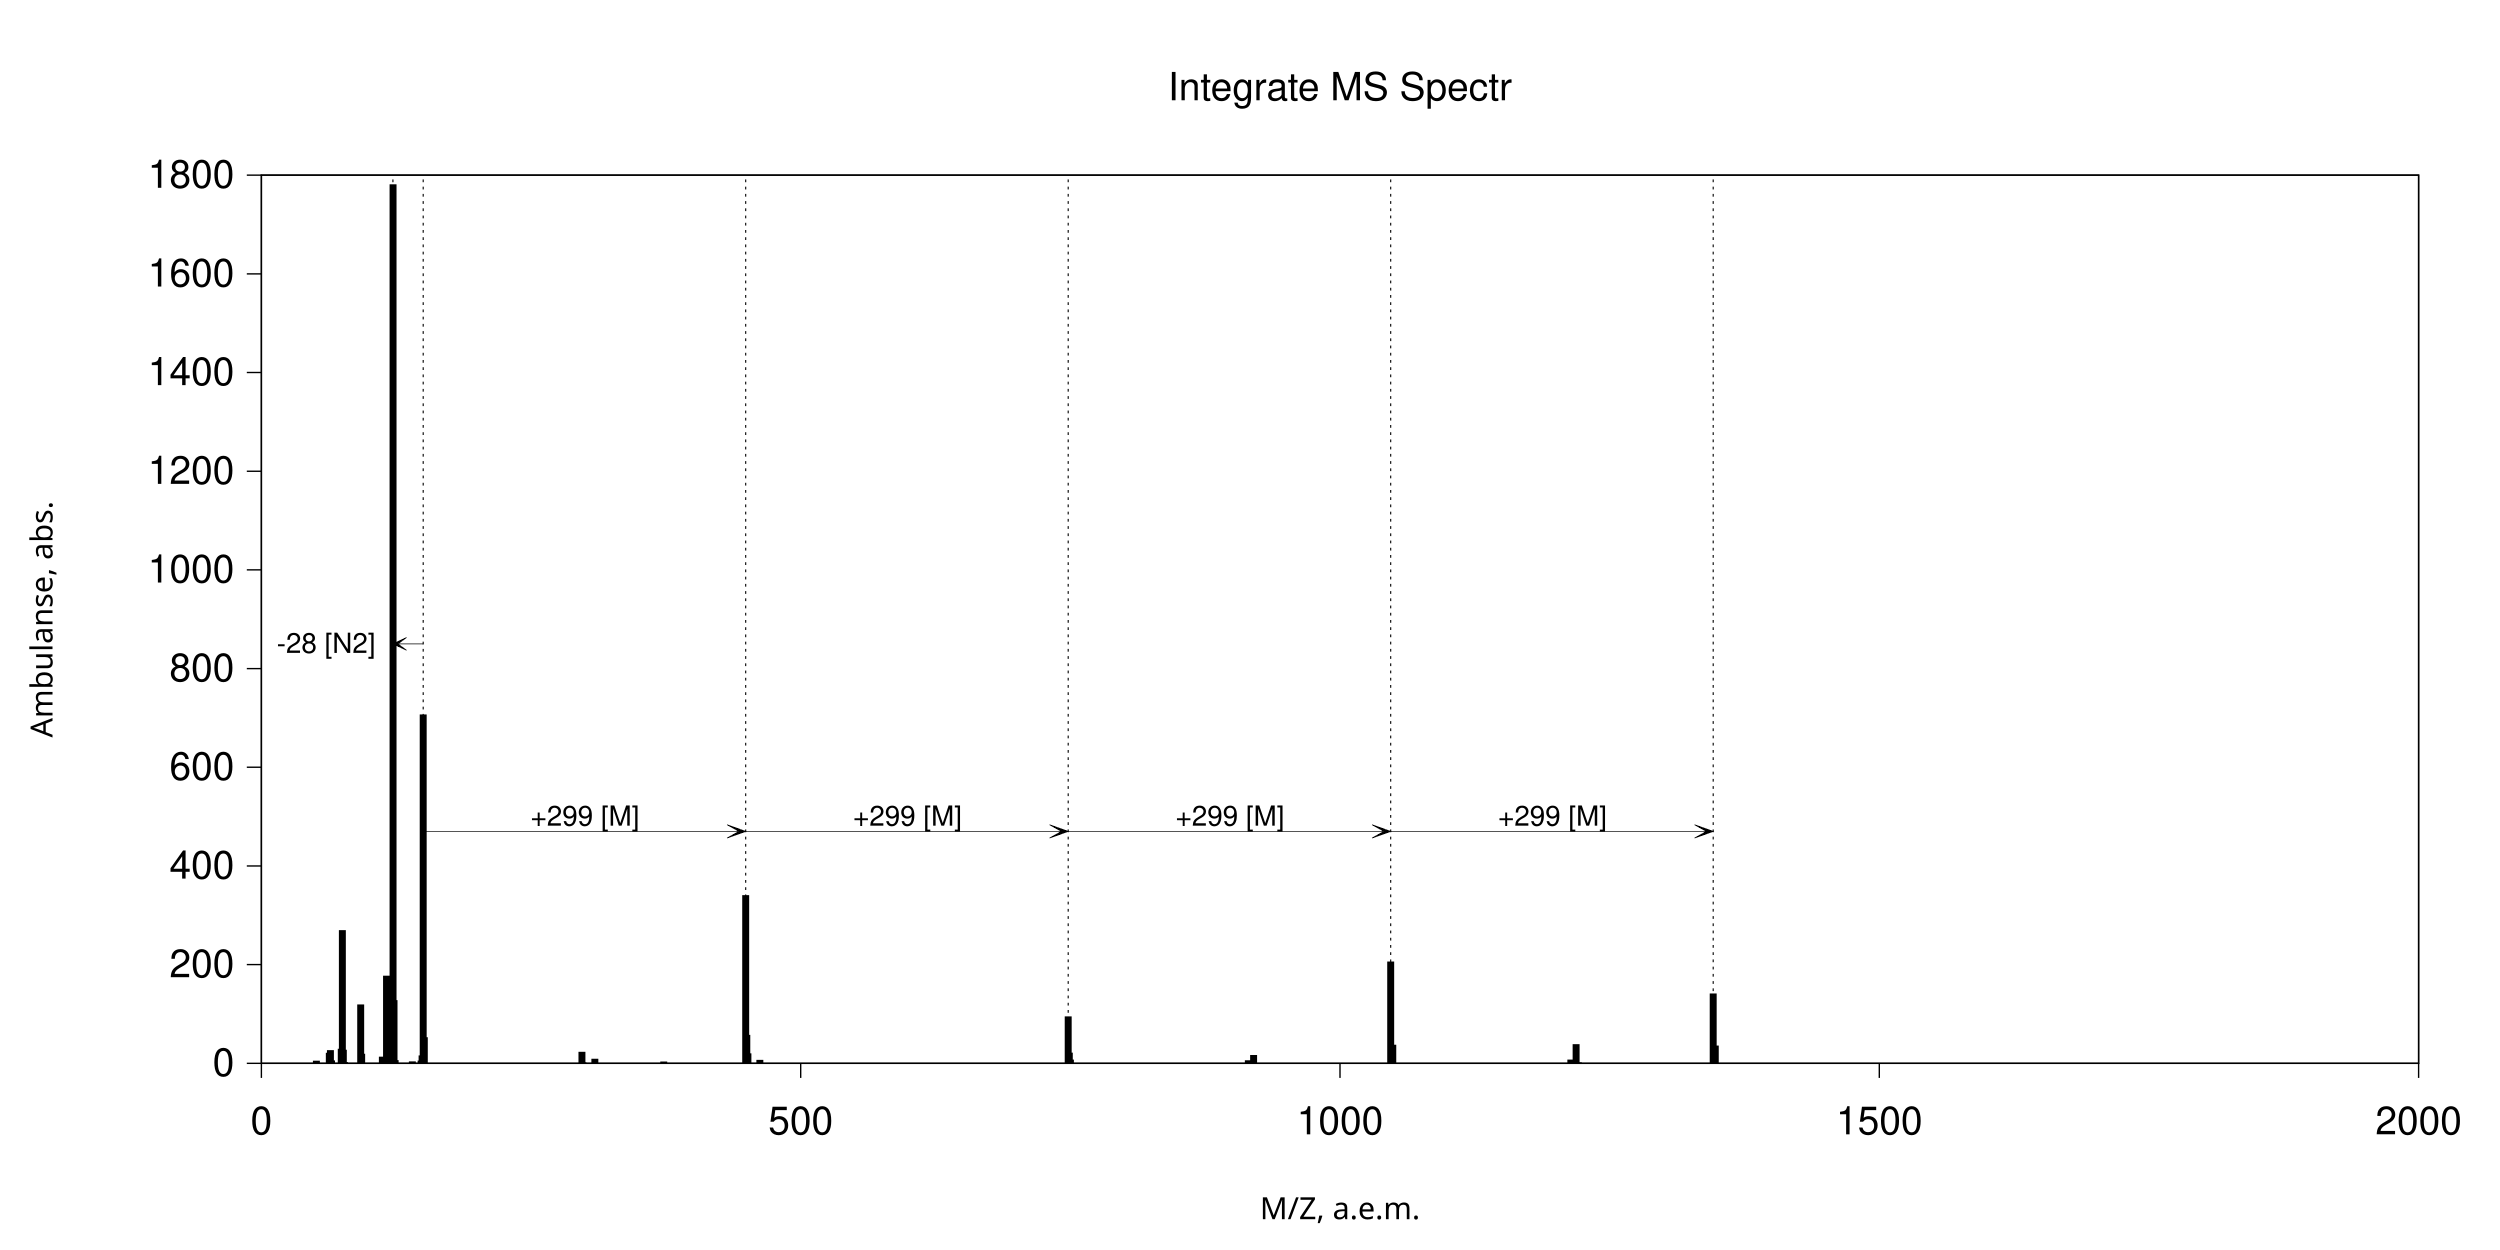
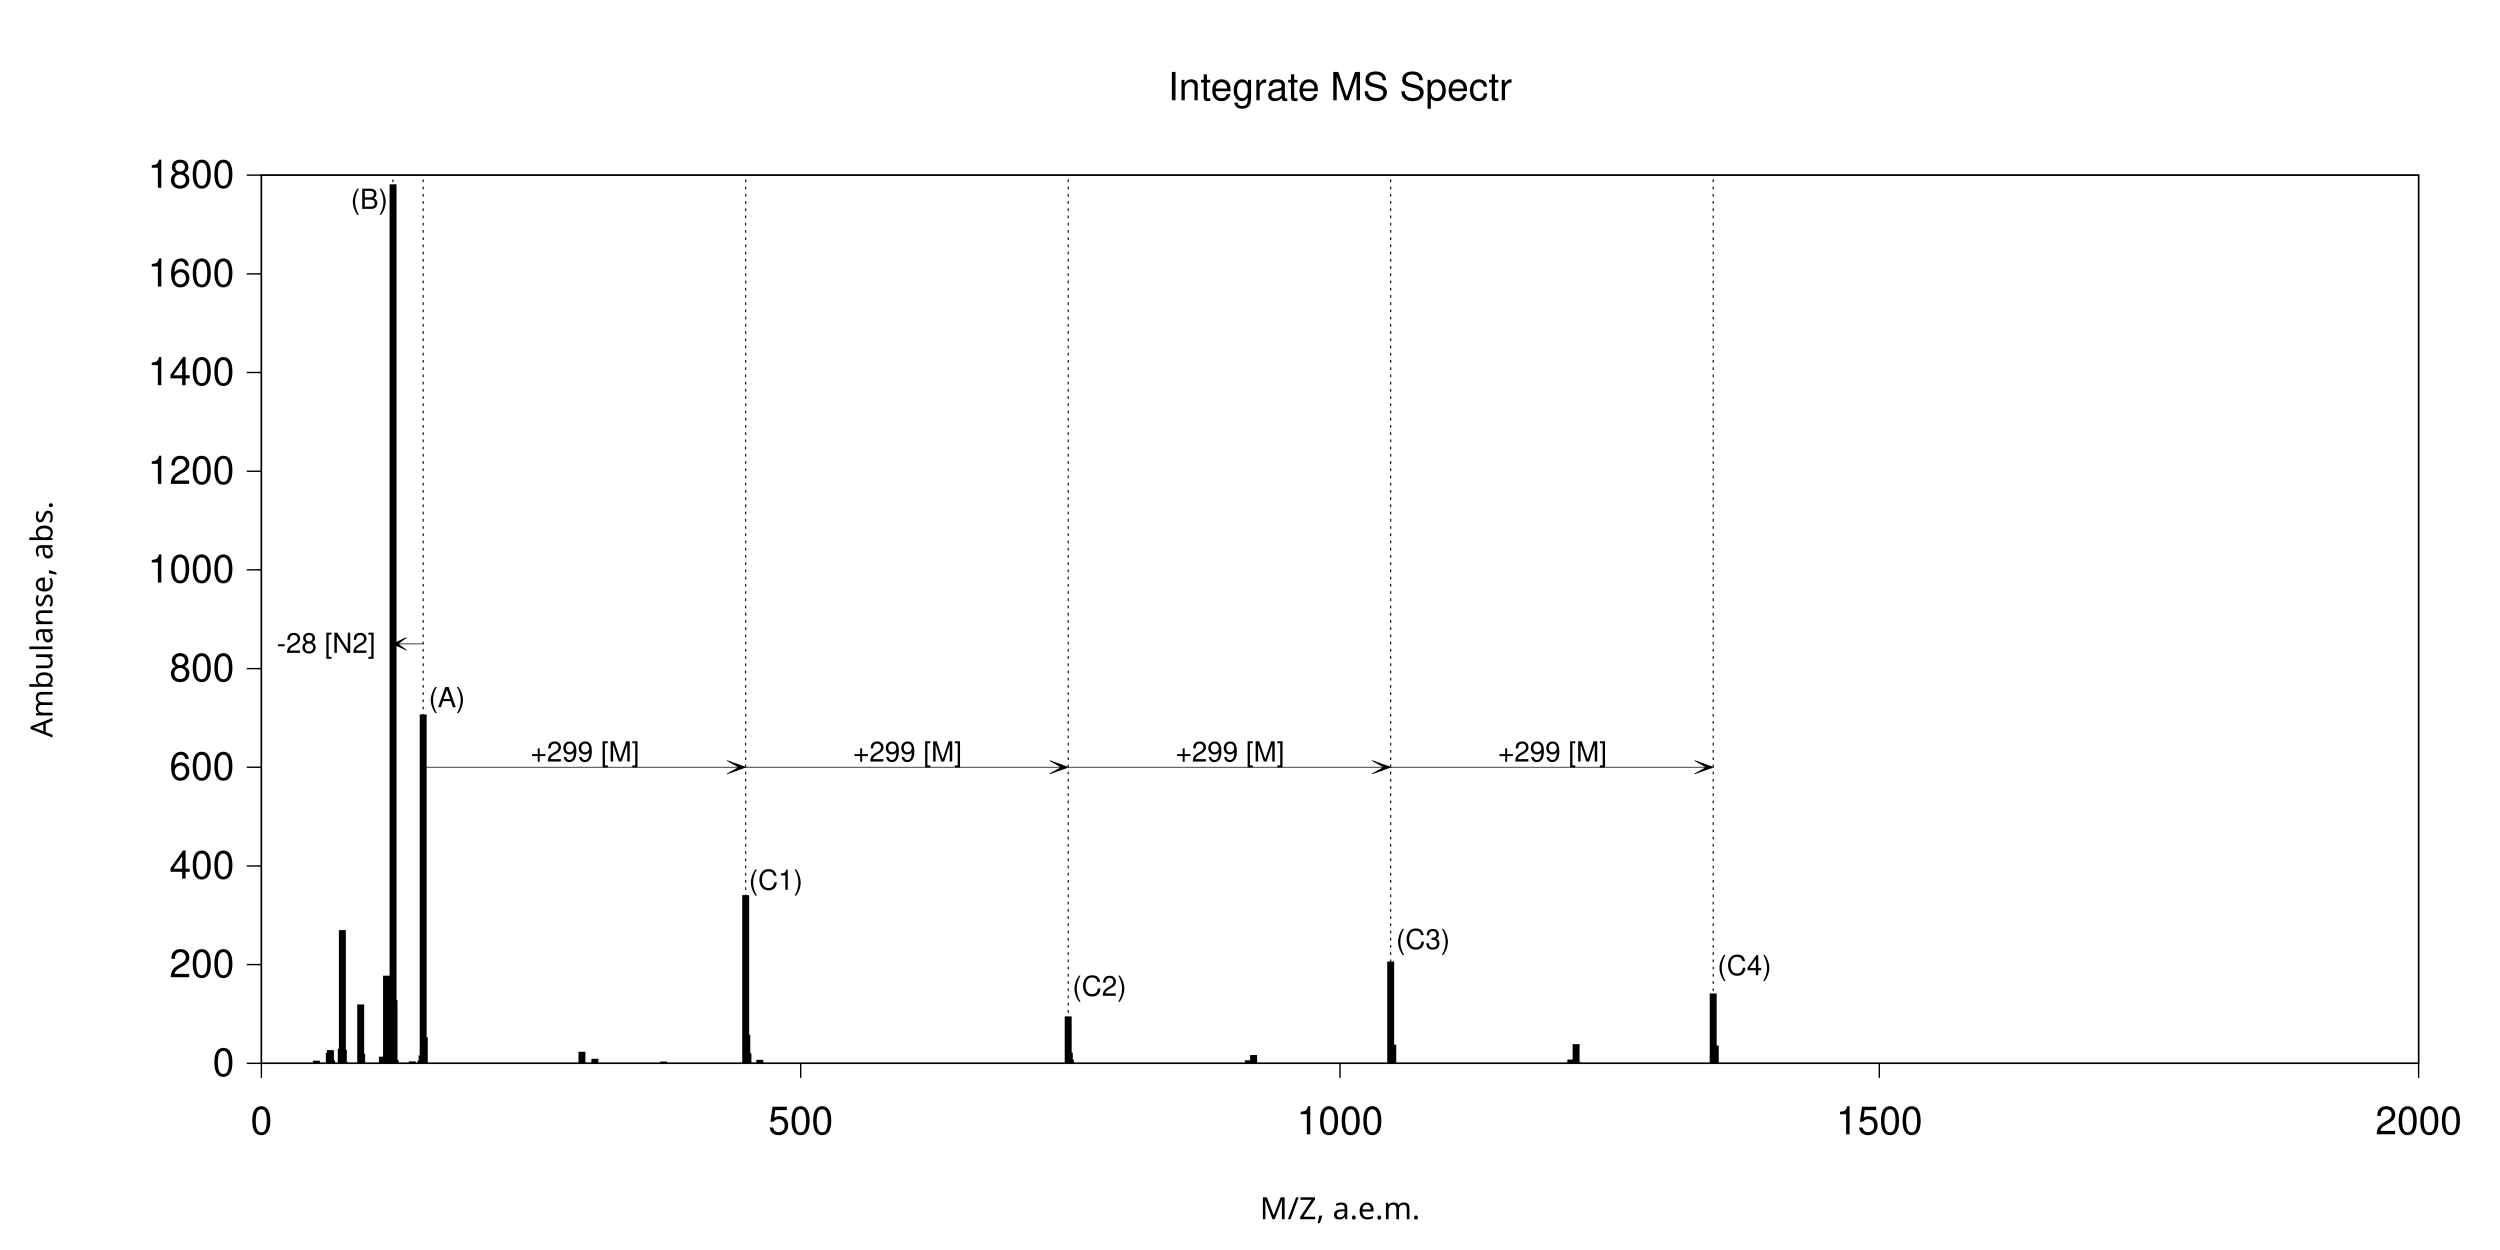
<svg xmlns="http://www.w3.org/2000/svg" xmlns:xlink="http://www.w3.org/1999/xlink" width="1800" height="900" viewBox="0 0 1800 900">
  <g id="gnuplot_canvas">
    <rect x="0" y="0" width="1800" height="900" fill="none" />
    <defs>
      <circle id="gpDot" r="0.5" stroke-width="0.5" />
      <path id="gpPt0" stroke-width="0.095" stroke="currentColor" d="M-1,0 h2 M0,-1 v2" />
      <path id="gpPt1" stroke-width="0.095" stroke="currentColor" d="M-1,-1 L1,1 M1,-1 L-1,1" />
      <path id="gpPt2" stroke-width="0.095" stroke="currentColor" d="M-1,0 L1,0 M0,-1 L0,1 M-1,-1 L1,1 M-1,1 L1,-1" />
      <rect id="gpPt3" stroke-width="0.095" stroke="currentColor" x="-1" y="-1" width="2" height="2" />
      <rect id="gpPt4" stroke-width="0.095" stroke="currentColor" fill="currentColor" x="-1" y="-1" width="2" height="2" />
      <circle id="gpPt5" stroke-width="0.095" stroke="currentColor" cx="0" cy="0" r="1" />
      <use xlink:href="#gpPt5" id="gpPt6" fill="currentColor" stroke="none" />
      <path id="gpPt7" stroke-width="0.095" stroke="currentColor" d="M0,-1.33 L-1.33,0.67 L1.33,0.67 z" />
      <use xlink:href="#gpPt7" id="gpPt8" fill="currentColor" stroke="none" />
      <use xlink:href="#gpPt7" id="gpPt9" stroke="currentColor" transform="rotate(180)" />
      <use xlink:href="#gpPt9" id="gpPt10" fill="currentColor" stroke="none" />
      <use xlink:href="#gpPt3" id="gpPt11" stroke="currentColor" transform="rotate(45)" />
      <use xlink:href="#gpPt11" id="gpPt12" fill="currentColor" stroke="none" />
      <path id="gpPt13" stroke-width="0.095" stroke="currentColor" d="M0,1.330 L1.265,0.411 L0.782,-1.067 L-0.782,-1.076 L-1.265,0.411 z" />
      <use xlink:href="#gpPt13" id="gpPt14" fill="currentColor" stroke="none" />
      <filter id="textbox" filterUnits="objectBoundingBox" x="0" y="0" height="1" width="1">
        <feFlood flood-color="white" flood-opacity="1" result="bgnd" />
        <feComposite in="SourceGraphic" in2="bgnd" operator="atop" />
      </filter>
      <filter id="greybox" filterUnits="objectBoundingBox" x="0" y="0" height="1" width="1">
        <feFlood flood-color="lightgrey" flood-opacity="1" result="grey" />
        <feComposite in="SourceGraphic" in2="grey" operator="atop" />
      </filter>
    </defs>
    <g fill="none" color="white" stroke="currentColor" stroke-width="1.00" stroke-linecap="butt" stroke-linejoin="miter">
</g>
    <g fill="none" color="black" stroke="currentColor" stroke-width="1.00" stroke-linecap="butt" stroke-linejoin="miter">
      <path stroke="black" d="M188.2,765.6 L177.7,765.6  " />
      <g transform="translate(168.7,774.7)" stroke="none" fill="black" font-family="Helvetica" font-size="28.00" text-anchor="end">
        <text>
          <tspan font-family="Helvetica"> 0</tspan>
        </text>
      </g>
    </g>
    <g fill="none" color="black" stroke="currentColor" stroke-width="1.00" stroke-linecap="butt" stroke-linejoin="miter">
      <path stroke="black" d="M188.2,694.5 L177.7,694.5  " />
      <g transform="translate(168.7,703.6)" stroke="none" fill="black" font-family="Helvetica" font-size="28.00" text-anchor="end">
        <text>
          <tspan font-family="Helvetica"> 200</tspan>
        </text>
      </g>
    </g>
    <g fill="none" color="black" stroke="currentColor" stroke-width="1.00" stroke-linecap="butt" stroke-linejoin="miter">
      <path stroke="black" d="M188.2,623.5 L177.7,623.5  " />
      <g transform="translate(168.7,632.6)" stroke="none" fill="black" font-family="Helvetica" font-size="28.00" text-anchor="end">
        <text>
          <tspan font-family="Helvetica"> 400</tspan>
        </text>
      </g>
    </g>
    <g fill="none" color="black" stroke="currentColor" stroke-width="1.00" stroke-linecap="butt" stroke-linejoin="miter">
      <path stroke="black" d="M188.2,552.4 L177.7,552.4  " />
      <g transform="translate(168.7,561.5)" stroke="none" fill="black" font-family="Helvetica" font-size="28.00" text-anchor="end">
        <text>
          <tspan font-family="Helvetica"> 600</tspan>
        </text>
      </g>
    </g>
    <g fill="none" color="black" stroke="currentColor" stroke-width="1.00" stroke-linecap="butt" stroke-linejoin="miter">
      <path stroke="black" d="M188.2,481.4 L177.7,481.4  " />
      <g transform="translate(168.7,490.5)" stroke="none" fill="black" font-family="Helvetica" font-size="28.00" text-anchor="end">
        <text>
          <tspan font-family="Helvetica"> 800</tspan>
        </text>
      </g>
    </g>
    <g fill="none" color="black" stroke="currentColor" stroke-width="1.00" stroke-linecap="butt" stroke-linejoin="miter">
      <path stroke="black" d="M188.2,410.3 L177.7,410.3  " />
      <g transform="translate(168.7,419.4)" stroke="none" fill="black" font-family="Helvetica" font-size="28.00" text-anchor="end">
        <text>
          <tspan font-family="Helvetica"> 1000</tspan>
        </text>
      </g>
    </g>
    <g fill="none" color="black" stroke="currentColor" stroke-width="1.00" stroke-linecap="butt" stroke-linejoin="miter">
      <path stroke="black" d="M188.2,339.3 L177.7,339.3  " />
      <g transform="translate(168.7,348.4)" stroke="none" fill="black" font-family="Helvetica" font-size="28.00" text-anchor="end">
        <text>
          <tspan font-family="Helvetica"> 1200</tspan>
        </text>
      </g>
    </g>
    <g fill="none" color="black" stroke="currentColor" stroke-width="1.00" stroke-linecap="butt" stroke-linejoin="miter">
      <path stroke="black" d="M188.2,268.2 L177.7,268.2  " />
      <g transform="translate(168.7,277.3)" stroke="none" fill="black" font-family="Helvetica" font-size="28.00" text-anchor="end">
        <text>
          <tspan font-family="Helvetica"> 1400</tspan>
        </text>
      </g>
    </g>
    <g fill="none" color="black" stroke="currentColor" stroke-width="1.00" stroke-linecap="butt" stroke-linejoin="miter">
      <path stroke="black" d="M188.2,197.2 L177.7,197.2  " />
      <g transform="translate(168.7,206.3)" stroke="none" fill="black" font-family="Helvetica" font-size="28.00" text-anchor="end">
        <text>
          <tspan font-family="Helvetica"> 1600</tspan>
        </text>
      </g>
    </g>
    <g fill="none" color="black" stroke="currentColor" stroke-width="1.00" stroke-linecap="butt" stroke-linejoin="miter">
      <path stroke="black" d="M188.2,126.1 L177.7,126.1  " />
      <g transform="translate(168.7,135.2)" stroke="none" fill="black" font-family="Helvetica" font-size="28.00" text-anchor="end">
        <text>
          <tspan font-family="Helvetica"> 1800</tspan>
        </text>
      </g>
    </g>
    <g fill="none" color="black" stroke="currentColor" stroke-width="1.00" stroke-linecap="butt" stroke-linejoin="miter">
      <path stroke="black" d="M188.2,765.6 L188.2,776.1  " />
      <g transform="translate(188.2,816.7)" stroke="none" fill="black" font-family="Helvetica" font-size="28.00" text-anchor="middle">
        <text>
          <tspan font-family="Helvetica"> 0</tspan>
        </text>
      </g>
    </g>
    <g fill="none" color="black" stroke="currentColor" stroke-width="1.00" stroke-linecap="butt" stroke-linejoin="miter">
      <path stroke="black" d="M576.5,765.6 L576.5,776.1  " />
      <g transform="translate(576.5,816.7)" stroke="none" fill="black" font-family="Helvetica" font-size="28.00" text-anchor="middle">
        <text>
          <tspan font-family="Helvetica"> 500</tspan>
        </text>
      </g>
    </g>
    <g fill="none" color="black" stroke="currentColor" stroke-width="1.00" stroke-linecap="butt" stroke-linejoin="miter">
      <path stroke="black" d="M964.8,765.6 L964.8,776.1  " />
      <g transform="translate(964.8,816.7)" stroke="none" fill="black" font-family="Helvetica" font-size="28.00" text-anchor="middle">
        <text>
          <tspan font-family="Helvetica"> 1000</tspan>
        </text>
      </g>
    </g>
    <g fill="none" color="black" stroke="currentColor" stroke-width="1.00" stroke-linecap="butt" stroke-linejoin="miter">
      <path stroke="black" d="M1353.1,765.6 L1353.1,776.1  " />
      <g transform="translate(1353.1,816.7)" stroke="none" fill="black" font-family="Helvetica" font-size="28.00" text-anchor="middle">
        <text>
          <tspan font-family="Helvetica"> 1500</tspan>
        </text>
      </g>
    </g>
    <g fill="none" color="black" stroke="currentColor" stroke-width="1.00" stroke-linecap="butt" stroke-linejoin="miter">
      <path stroke="black" d="M1741.4,765.6 L1741.4,776.1  " />
      <g transform="translate(1741.4,816.7)" stroke="none" fill="black" font-family="Helvetica" font-size="28.00" text-anchor="middle">
        <text>
          <tspan font-family="Helvetica"> 2000</tspan>
        </text>
      </g>
    </g>
    <g fill="none" color="black" stroke="currentColor" stroke-width="1.00" stroke-linecap="butt" stroke-linejoin="miter">
</g>
    <g fill="none" color="black" stroke="currentColor" stroke-width="1.00" stroke-linecap="butt" stroke-linejoin="miter">
      <path stroke="black" d="M188.2,126.1 L188.2,765.6 L1741.4,765.6 L1741.4,126.1 L188.2,126.1 Z  " />
+       <g transform="translate(265.9,150.4)" stroke="none" fill="black" font-family="Helvetica" font-size="20.00" text-anchor="middle">
+         <text>
+           <tspan font-family="Helvetica">(B)</tspan>
+         </text>
+       </g>
+       <g transform="translate(321.8,509.2)" stroke="none" fill="black" font-family="Helvetica" font-size="20.00" text-anchor="middle">
+         <text>
+           <tspan font-family="Helvetica">(A)</tspan>
+         </text>
+       </g>
+       <g transform="translate(558.6,640.6)" stroke="none" fill="black" font-family="Helvetica" font-size="20.00" text-anchor="middle">
+         <text>
+           <tspan font-family="Helvetica">(C1)</tspan>
+         </text>
+       </g>
+       <g transform="translate(791.6,717.0)" stroke="none" fill="black" font-family="Helvetica" font-size="20.00" text-anchor="middle">
+         <text>
+           <tspan font-family="Helvetica">(C2)</tspan>
+         </text>
+       </g>
+       <g transform="translate(1024.6,683.3)" stroke="none" fill="black" font-family="Helvetica" font-size="20.00" text-anchor="middle">
+         <text>
+           <tspan font-family="Helvetica">(C3)</tspan>
+         </text>
+       </g>
+       <g transform="translate(1256.0,702.1)" stroke="none" fill="black" font-family="Helvetica" font-size="20.00" text-anchor="middle">
+         <text>
+           <tspan font-family="Helvetica">(C4)</tspan>
+         </text>
+       </g>
      <g transform="translate(234.8,470.1)" stroke="none" fill="black" font-family="Helvetica" font-size="20.00" text-anchor="middle">
        <text>
          <tspan font-family="Helvetica">-28 [N2]</tspan>
        </text>
      </g>
-       <g transform="translate(421.2,594.5)" stroke="none" fill="black" font-family="Helvetica" font-size="20.00" text-anchor="middle">
+       <g transform="translate(421.2,548.3)" stroke="none" fill="black" font-family="Helvetica" font-size="20.00" text-anchor="middle">
        <text>
          <tspan font-family="Helvetica">+299 [M]</tspan>
        </text>
      </g>
-       <g transform="translate(653.4,594.5)" stroke="none" fill="black" font-family="Helvetica" font-size="20.00" text-anchor="middle">
+       <g transform="translate(653.4,548.3)" stroke="none" fill="black" font-family="Helvetica" font-size="20.00" text-anchor="middle">
        <text>
          <tspan font-family="Helvetica">+299 [M]</tspan>
        </text>
      </g>
-       <g transform="translate(885.6,594.5)" stroke="none" fill="black" font-family="Helvetica" font-size="20.00" text-anchor="middle">
+       <g transform="translate(885.6,548.3)" stroke="none" fill="black" font-family="Helvetica" font-size="20.00" text-anchor="middle">
        <text>
          <tspan font-family="Helvetica">+299 [M]</tspan>
        </text>
      </g>
-       <g transform="translate(1117.8,594.5)" stroke="none" fill="black" font-family="Helvetica" font-size="20.00" text-anchor="middle">
+       <g transform="translate(1117.8,548.3)" stroke="none" fill="black" font-family="Helvetica" font-size="20.00" text-anchor="middle">
        <text>
          <tspan font-family="Helvetica">+299 [M]</tspan>
        </text>
      </g>
    </g>
    <g fill="none" color="black" stroke="black" stroke-width="0.80" stroke-linecap="butt" stroke-linejoin="miter">
</g>
    <g fill="none" color="black" stroke="currentColor" stroke-width="0.80" stroke-linecap="butt" stroke-linejoin="miter">
      <path stroke="black" stroke-dasharray="2.0,3.2" d="M282.9,765.6 L282.9,126.1  " />
    </g>
    <g fill="none" color="black" stroke="currentColor" stroke-width="0.80" stroke-linecap="butt" stroke-linejoin="miter">
      <path stroke="black" stroke-dasharray="2.0,3.2" d="M304.7,765.6 L304.7,126.1  " />
    </g>
    <g fill="none" color="black" stroke="currentColor" stroke-width="0.80" stroke-linecap="butt" stroke-linejoin="miter">
      <path stroke="black" stroke-dasharray="2.0,3.2" d="M536.9,765.6 L536.9,126.1  " />
    </g>
    <g fill="none" color="black" stroke="currentColor" stroke-width="0.80" stroke-linecap="butt" stroke-linejoin="miter">
      <path stroke="black" stroke-dasharray="2.0,3.2" d="M769.1,765.6 L769.1,126.1  " />
    </g>
    <g fill="none" color="black" stroke="currentColor" stroke-width="0.80" stroke-linecap="butt" stroke-linejoin="miter">
      <path stroke="black" stroke-dasharray="2.0,3.2" d="M1001.3,765.6 L1001.3,126.1  " />
    </g>
    <g fill="none" color="black" stroke="currentColor" stroke-width="0.80" stroke-linecap="butt" stroke-linejoin="miter">
      <path stroke="black" stroke-dasharray="2.0,3.2" d="M1233.5,765.6 L1233.5,126.1  " />
    </g>
    <g fill="none" color="black" stroke="black" stroke-width="0.50" stroke-linecap="butt" stroke-linejoin="miter">
</g>
    <g fill="none" color="black" stroke="currentColor" stroke-width="0.50" stroke-linecap="butt" stroke-linejoin="miter">
      <g stroke="none" shape-rendering="crispEdges">
        <polygon fill="black" points="286.5,463.6 292.7,468.2 282.9,463.6 292.7,459.0 286.5,463.6 " />
      </g>
      <path stroke="black" d="M286.5,463.6 L292.7,468.2 L282.9,463.6 L292.7,459.0 L286.5,463.6 M304.7,463.6 L286.5,463.6  " />
    </g>
    <g fill="none" color="black" stroke="currentColor" stroke-width="0.50" stroke-linecap="butt" stroke-linejoin="miter">
      <g stroke="none" shape-rendering="crispEdges">
-         <polygon fill="black" points="532.0,598.6 523.5,593.8 536.9,598.6 523.5,603.4 532.0,598.6 " />
-       </g>
-       <path stroke="black" d="M532.0,598.6 L523.5,593.8 L536.9,598.6 L523.5,603.4 L532.0,598.6 M304.7,598.6 L532.0,598.6  " />
-     </g>
-     <g fill="none" color="black" stroke="currentColor" stroke-width="0.50" stroke-linecap="butt" stroke-linejoin="miter">
-       <g stroke="none" shape-rendering="crispEdges">
-         <polygon fill="black" points="764.2,598.6 755.7,593.8 769.1,598.6 755.7,603.4 764.2,598.6 " />
-       </g>
-       <path stroke="black" d="M764.2,598.6 L755.7,593.8 L769.1,598.6 L755.7,603.4 L764.2,598.6 M536.9,598.6 L764.2,598.6  " />
-     </g>
-     <g fill="none" color="black" stroke="currentColor" stroke-width="0.50" stroke-linecap="butt" stroke-linejoin="miter">
-       <g stroke="none" shape-rendering="crispEdges">
-         <polygon fill="black" points="996.4,598.6 987.9,593.8 1001.3,598.6 987.9,603.4 996.4,598.6 " />
-       </g>
-       <path stroke="black" d="M996.4,598.6 L987.9,593.8 L1001.3,598.6 L987.9,603.4 L996.4,598.6 M769.1,598.6 L996.4,598.6  " />
-     </g>
-     <g fill="none" color="black" stroke="currentColor" stroke-width="0.50" stroke-linecap="butt" stroke-linejoin="miter">
-       <g stroke="none" shape-rendering="crispEdges">
-         <polygon fill="black" points="1228.6,598.6 1220.1,593.8 1233.5,598.6 1220.1,603.4 1228.6,598.6 " />
-       </g>
-       <path stroke="black" d="M1228.6,598.6 L1220.1,593.8 L1233.5,598.6 L1220.1,603.4 L1228.6,598.6 M1001.3,598.6 L1228.6,598.6  " />
+         <polygon fill="black" points="532.0,552.4 523.5,547.6 536.9,552.4 523.5,557.2 532.0,552.4 " />
+       </g>
+       <path stroke="black" d="M532.0,552.4 L523.5,547.6 L536.9,552.4 L523.5,557.2 L532.0,552.4 M304.7,552.4 L532.0,552.4  " />
+     </g>
+     <g fill="none" color="black" stroke="currentColor" stroke-width="0.50" stroke-linecap="butt" stroke-linejoin="miter">
+       <g stroke="none" shape-rendering="crispEdges">
+         <polygon fill="black" points="764.2,552.4 755.7,547.6 769.1,552.4 755.7,557.2 764.2,552.4 " />
+       </g>
+       <path stroke="black" d="M764.2,552.4 L755.7,547.6 L769.1,552.4 L755.7,557.2 L764.2,552.4 M536.9,552.4 L764.2,552.4  " />
+     </g>
+     <g fill="none" color="black" stroke="currentColor" stroke-width="0.50" stroke-linecap="butt" stroke-linejoin="miter">
+       <g stroke="none" shape-rendering="crispEdges">
+         <polygon fill="black" points="996.4,552.4 987.9,547.6 1001.3,552.4 987.9,557.2 996.4,552.4 " />
+       </g>
+       <path stroke="black" d="M996.4,552.4 L987.9,547.6 L1001.3,552.4 L987.9,557.2 L996.4,552.4 M769.1,552.4 L996.4,552.4  " />
+     </g>
+     <g fill="none" color="black" stroke="currentColor" stroke-width="0.50" stroke-linecap="butt" stroke-linejoin="miter">
+       <g stroke="none" shape-rendering="crispEdges">
+         <polygon fill="black" points="1228.6,552.4 1220.1,547.6 1233.5,552.4 1220.1,557.2 1228.6,552.4 " />
+       </g>
+       <path stroke="black" d="M1228.6,552.4 L1220.1,547.6 L1233.5,552.4 L1220.1,557.2 L1228.6,552.4 M1001.3,552.4 L1228.6,552.4  " />
    </g>
    <g fill="none" color="black" stroke="black" stroke-width="1.00" stroke-linecap="butt" stroke-linejoin="miter">
</g>
    <g fill="none" color="black" stroke="currentColor" stroke-width="1.00" stroke-linecap="butt" stroke-linejoin="miter">
      <g transform="translate(37.8,445.9) rotate(270)" stroke="none" fill="black" font-family="Helvetica-Bold" font-size="22.00" text-anchor="middle">
        <text>
          <tspan font-family="Helvetica-Bold">Ambulanse, abs.</tspan>
        </text>
      </g>
    </g>
    <g fill="none" color="black" stroke="currentColor" stroke-width="1.00" stroke-linecap="butt" stroke-linejoin="miter">
      <g transform="translate(964.8,877.8)" stroke="none" fill="black" font-family="Helvetica-Bold" font-size="22.00" text-anchor="middle">
        <text>
          <tspan font-family="Helvetica-Bold">M/Z, a.e.m.</tspan>
        </text>
      </g>
    </g>
    <g fill="none" color="black" stroke="currentColor" stroke-width="1.00" stroke-linecap="butt" stroke-linejoin="miter">
      <g transform="translate(964.8,72.2)" stroke="none" fill="black" font-family="Helvetica" font-size="28.00" text-anchor="middle">
        <text>
          <tspan font-family="Helvetica">Integrate MS Spectr</tspan>
        </text>
      </g>
    </g>
    <g id="gnuplot_plot_1">
      <g fill="none" color="white" stroke="black" stroke-width="5.00" stroke-linecap="butt" stroke-linejoin="miter">
</g>
      <g fill="none" color="black" stroke="currentColor" stroke-width="5.00" stroke-linecap="butt" stroke-linejoin="miter">
        <path stroke="black" d="M227.8,765.6 L227.8,763.7 M237.1,765.6 L237.1,758.0 M237.9,765.6 L237.9,756.1 M238.7,765.6 L238.7,763.5   M245.7,765.6 L245.7,755.1 M245.7,765.6 L245.7,761.9 M246.5,765.6 L246.5,669.7 M247.2,765.6 L247.2,755.8   M248.0,765.6 L248.0,764.7 M259.7,765.6 L259.7,723.2 M260.4,765.6 L260.4,758.7 M275.3,765.6 L275.3,760.8   M278.3,765.6 L278.3,702.5 M279.1,765.6 L279.1,761.1 M282.2,765.6 L282.2,751.8 M283.0,765.6 L283.0,132.7   M283.7,765.6 L283.7,720.1 M284.5,765.6 L284.5,763.3 M296.9,765.6 L296.9,764.2 M303.2,765.6 L303.2,763.6   M303.9,765.6 L303.9,759.9 M304.7,765.6 L304.7,514.4 M305.5,765.6 L305.5,746.8 M419.0,765.6 L419.0,757.3   M419.7,765.6 L419.7,764.9 M428.3,765.6 L428.3,762.3 M477.9,765.6 L477.9,764.3 M536.9,765.6 L536.9,644.5   M537.7,765.6 L537.7,745.1 M538.5,765.6 L538.5,758.4 M547.1,765.6 L547.1,763.1 M769.1,765.6 L769.1,731.8   M769.9,765.6 L769.9,757.9 M770.7,765.6 L770.7,762.9 M898.8,765.6 L898.8,763.4 M902.6,765.6 L902.6,759.6   M1001.3,765.6 L1001.3,692.3 M1002.8,765.6 L1002.8,752.2 M1131.0,765.6 L1131.0,762.9 M1134.8,765.6 L1134.8,751.8   M1136.4,765.6 L1136.4,764.9 M1233.5,765.6 L1233.5,715.3 M1235.0,765.6 L1235.0,752.8  " />
      </g>
    </g>
    <g fill="none" color="white" stroke="black" stroke-width="2.00" stroke-linecap="butt" stroke-linejoin="miter">
</g>
    <g fill="none" color="black" stroke="currentColor" stroke-width="2.00" stroke-linecap="butt" stroke-linejoin="miter">
</g>
    <g fill="none" color="black" stroke="black" stroke-width="1.00" stroke-linecap="butt" stroke-linejoin="miter">
</g>
    <g fill="none" color="black" stroke="currentColor" stroke-width="1.00" stroke-linecap="butt" stroke-linejoin="miter">
      <path stroke="black" d="M188.2,126.1 L188.2,765.6 L1741.4,765.6 L1741.4,126.1 L188.2,126.1 Z  " />
    </g>
    <g fill="none" color="black" stroke="currentColor" stroke-width="1.00" stroke-linecap="butt" stroke-linejoin="miter">
</g>
  </g>
</svg>
